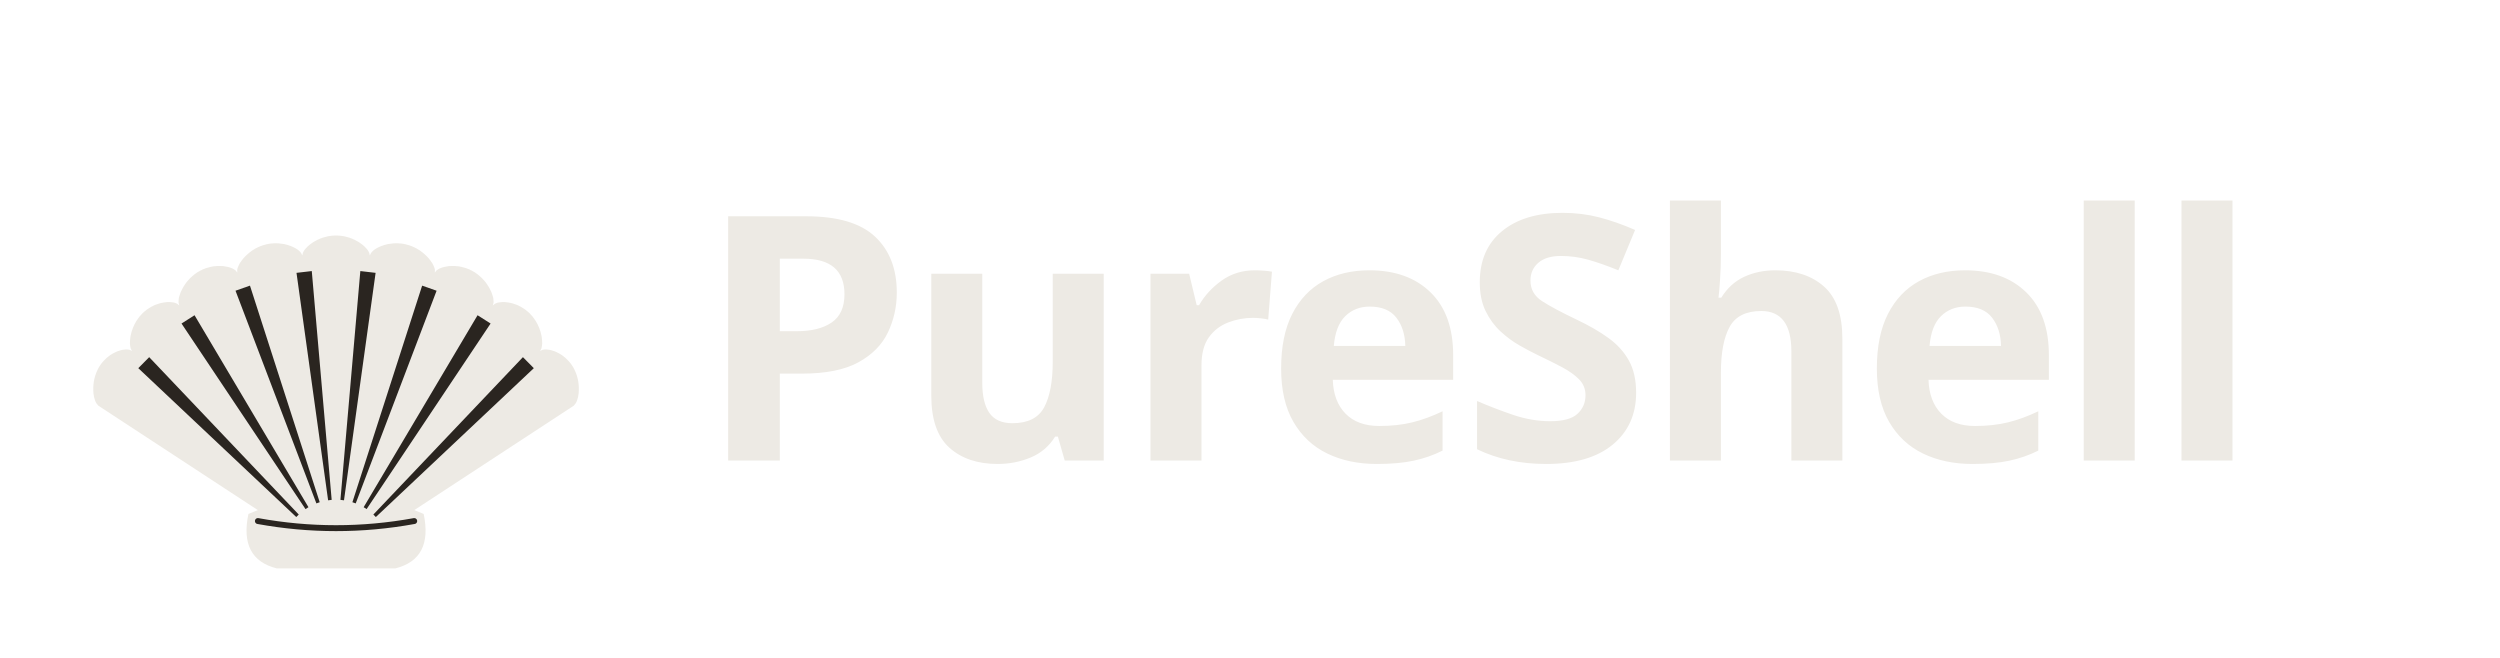
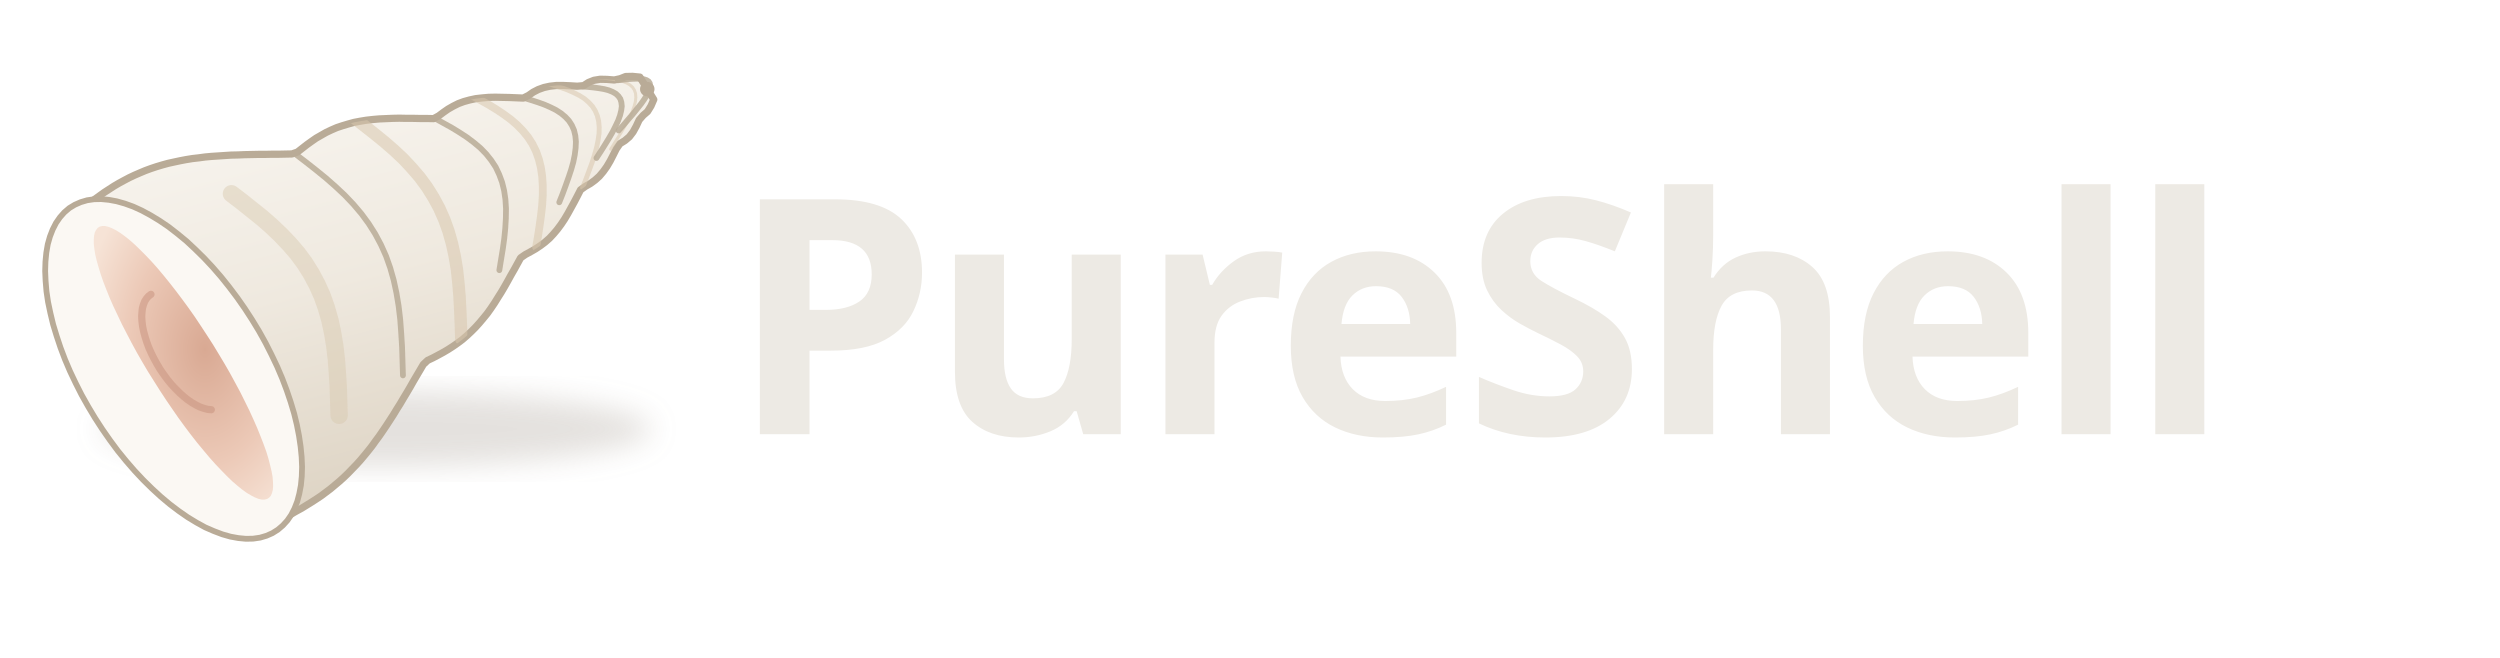
<svg xmlns="http://www.w3.org/2000/svg" viewBox="0 0 760 200" width="760" height="200">
-   <g transform="translate(10 18) scale(0.36)">
-     <path d="M 256.0 424.0 L 456.7 292.6 L 458.2 290.8 L 458.9 289.6 L 459.4 288.5 L 459.7 287.5 L 460.0 286.5 L 460.3 285.5 L 460.5 284.6 L 460.6 283.6 L 460.8 282.7 L 460.9 281.8 L 460.9 281.0 L 461.0 280.1 L 461.0 279.2 L 461.0 278.4 L 461.0 277.5 L 461.0 276.7 L 460.9 275.9 L 460.9 275.1 L 460.8 274.3 L 460.7 273.5 L 460.6 272.7 L 460.5 271.9 L 460.3 271.1 L 460.2 270.4 L 460.0 269.6 L 459.8 268.9 L 459.6 268.1 L 459.4 267.4 L 459.2 266.7 L 458.9 266.0 L 458.7 265.3 L 458.4 264.6 L 458.1 263.9 L 457.8 263.2 L 457.5 262.6 L 457.2 261.9 L 456.9 261.3 L 456.5 260.6 L 456.2 260.0 L 455.8 259.4 L 455.4 258.8 L 455.0 258.2 L 454.6 257.6 L 454.2 257.0 L 453.7 256.5 L 453.3 255.9 L 452.8 255.4 L 452.3 254.8 L 451.8 254.3 L 451.3 253.8 L 450.8 253.3 L 450.3 252.8 L 449.8 252.3 L 449.2 251.8 L 448.6 251.4 L 448.1 250.9 L 447.5 250.5 L 446.9 250.0 L 446.3 249.6 L 445.6 249.2 L 445.0 248.8 L 444.4 248.5 L 443.7 248.1 L 443.0 247.8 L 442.3 247.4 L 441.6 247.1 L 440.9 246.8 L 440.2 246.5 L 439.4 246.3 L 438.6 246.0 L 437.9 245.8 L 437.1 245.6 L 436.2 245.4 L 435.4 245.3 L 434.5 245.2 L 433.5 245.1 L 432.5 245.1 L 431.5 245.2 L 430.3 245.4 L 428.3 246.4 L 429.4 244.3 L 429.7 243.0 L 429.9 241.8 L 430.0 240.7 L 430.1 239.7 L 430.0 238.7 L 430.0 237.7 L 429.9 236.8 L 429.8 235.8 L 429.7 234.9 L 429.6 234.1 L 429.4 233.2 L 429.2 232.4 L 429.0 231.5 L 428.8 230.7 L 428.6 229.9 L 428.3 229.1 L 428.0 228.3 L 427.8 227.6 L 427.5 226.8 L 427.2 226.1 L 426.8 225.3 L 426.5 224.6 L 426.2 223.9 L 425.8 223.2 L 425.4 222.5 L 425.1 221.9 L 424.7 221.2 L 424.3 220.6 L 423.8 219.9 L 423.4 219.3 L 423.0 218.7 L 422.5 218.1 L 422.1 217.5 L 421.6 216.9 L 421.1 216.4 L 420.6 215.8 L 420.1 215.3 L 419.6 214.7 L 419.1 214.2 L 418.5 213.7 L 418.0 213.2 L 417.4 212.8 L 416.8 212.3 L 416.3 211.8 L 415.7 211.4 L 415.1 211.0 L 414.5 210.6 L 413.9 210.2 L 413.2 209.8 L 412.6 209.4 L 411.9 209.0 L 411.3 208.7 L 410.6 208.4 L 410.0 208.0 L 409.3 207.7 L 408.6 207.4 L 407.9 207.2 L 407.2 206.9 L 406.4 206.7 L 405.7 206.4 L 405.0 206.2 L 404.2 206.0 L 403.5 205.8 L 402.7 205.7 L 401.9 205.5 L 401.1 205.4 L 400.3 205.3 L 399.5 205.2 L 398.7 205.1 L 397.8 205.1 L 397.0 205.1 L 396.1 205.1 L 395.2 205.2 L 394.3 205.3 L 393.4 205.4 L 392.4 205.6 L 391.3 206.0 L 390.2 206.5 L 388.4 207.9 L 389.0 205.6 L 389.0 204.3 L 388.9 203.1 L 388.8 202.0 L 388.6 201.0 L 388.3 200.0 L 388.0 199.1 L 387.7 198.2 L 387.4 197.3 L 387.1 196.5 L 386.7 195.7 L 386.3 194.9 L 385.9 194.1 L 385.5 193.3 L 385.1 192.6 L 384.7 191.9 L 384.2 191.2 L 383.8 190.5 L 383.3 189.8 L 382.9 189.2 L 382.4 188.5 L 381.9 187.9 L 381.4 187.3 L 380.9 186.7 L 380.3 186.1 L 379.8 185.5 L 379.2 184.9 L 378.7 184.4 L 378.1 183.9 L 377.6 183.4 L 377.0 182.9 L 376.4 182.4 L 375.8 181.9 L 375.2 181.4 L 374.6 181.0 L 374.0 180.6 L 373.4 180.1 L 372.7 179.7 L 372.1 179.4 L 371.4 179.0 L 370.8 178.6 L 370.1 178.3 L 369.4 178.0 L 368.8 177.6 L 368.1 177.3 L 367.4 177.1 L 366.7 176.8 L 366.0 176.5 L 365.3 176.3 L 364.6 176.1 L 363.8 175.9 L 363.1 175.7 L 362.4 175.5 L 361.6 175.3 L 360.9 175.2 L 360.1 175.0 L 359.4 174.9 L 358.6 174.8 L 357.8 174.8 L 357.1 174.7 L 356.3 174.6 L 355.5 174.6 L 354.7 174.6 L 353.9 174.6 L 353.1 174.6 L 352.3 174.7 L 351.5 174.7 L 350.6 174.8 L 349.8 175.0 L 349.0 175.1 L 348.1 175.3 L 347.3 175.4 L 346.4 175.7 L 345.5 175.9 L 344.6 176.3 L 343.7 176.6 L 342.8 177.1 L 341.8 177.7 L 340.8 178.4 L 339.4 180.2 L 339.5 177.9 L 339.2 176.6 L 338.8 175.5 L 338.4 174.5 L 337.9 173.5 L 337.5 172.7 L 337.0 171.8 L 336.4 171.1 L 335.9 170.3 L 335.4 169.6 L 334.8 168.9 L 334.3 168.2 L 333.7 167.6 L 333.1 166.9 L 332.5 166.3 L 331.9 165.7 L 331.3 165.2 L 330.7 164.6 L 330.1 164.1 L 329.5 163.6 L 328.9 163.1 L 328.2 162.6 L 327.6 162.1 L 326.9 161.6 L 326.3 161.2 L 325.6 160.8 L 324.9 160.4 L 324.3 160.0 L 323.6 159.6 L 322.9 159.3 L 322.2 158.9 L 321.5 158.6 L 320.8 158.3 L 320.1 158.0 L 319.4 157.7 L 318.7 157.5 L 318.0 157.2 L 317.3 157.0 L 316.5 156.8 L 315.8 156.6 L 315.1 156.4 L 314.4 156.2 L 313.6 156.1 L 312.9 155.9 L 312.1 155.8 L 311.4 155.7 L 310.6 155.6 L 309.9 155.6 L 309.1 155.5 L 308.4 155.5 L 307.6 155.4 L 306.8 155.4 L 306.1 155.4 L 305.3 155.5 L 304.5 155.5 L 303.7 155.6 L 303.0 155.7 L 302.2 155.8 L 301.4 155.9 L 300.6 156.0 L 299.8 156.1 L 299.1 156.3 L 298.3 156.5 L 297.5 156.7 L 296.7 156.9 L 295.9 157.2 L 295.1 157.5 L 294.3 157.7 L 293.5 158.1 L 292.7 158.4 L 291.9 158.8 L 291.1 159.2 L 290.3 159.6 L 289.5 160.1 L 288.7 160.6 L 287.9 161.2 L 287.1 161.9 L 286.3 162.7 L 285.5 163.7 L 284.5 165.7 L 284.0 163.5 L 283.4 162.3 L 282.8 161.3 L 282.2 160.5 L 281.5 159.7 L 280.8 159.0 L 280.2 158.3 L 279.5 157.7 L 278.8 157.1 L 278.1 156.5 L 277.4 156.0 L 276.7 155.5 L 276.0 155.0 L 275.3 154.5 L 274.6 154.1 L 273.9 153.7 L 273.1 153.3 L 272.4 152.9 L 271.7 152.5 L 271.0 152.2 L 270.2 151.9 L 269.5 151.5 L 268.8 151.3 L 268.0 151.0 L 267.3 150.7 L 266.5 150.5 L 265.8 150.3 L 265.0 150.1 L 264.3 149.9 L 263.5 149.7 L 262.8 149.5 L 262.0 149.4 L 261.3 149.3 L 260.5 149.2 L 259.8 149.1 L 259.0 149.0 L 258.3 149.0 L 257.5 148.9 L 256.8 148.9 L 256.0 148.9 L 255.2 148.9 L 254.5 148.9 L 253.7 149.0 L 253.0 149.0 L 252.2 149.1 L 251.5 149.2 L 250.7 149.3 L 250.0 149.4 L 249.2 149.5 L 248.5 149.7 L 247.7 149.9 L 247.0 150.1 L 246.2 150.3 L 245.5 150.5 L 244.7 150.7 L 244.0 151.0 L 243.2 151.3 L 242.5 151.5 L 241.8 151.9 L 241.0 152.2 L 240.3 152.5 L 239.6 152.9 L 238.9 153.3 L 238.1 153.7 L 237.4 154.1 L 236.7 154.5 L 236.0 155.0 L 235.3 155.5 L 234.6 156.0 L 233.9 156.5 L 233.2 157.1 L 232.5 157.7 L 231.8 158.3 L 231.2 159.0 L 230.5 159.7 L 229.8 160.5 L 229.2 161.3 L 228.6 162.3 L 228.0 163.5 L 227.5 165.7 L 226.5 163.7 L 225.7 162.7 L 224.9 161.9 L 224.1 161.2 L 223.3 160.6 L 222.5 160.1 L 221.7 159.6 L 220.9 159.2 L 220.1 158.8 L 219.3 158.4 L 218.5 158.1 L 217.7 157.7 L 216.9 157.5 L 216.1 157.2 L 215.3 156.9 L 214.5 156.7 L 213.7 156.5 L 212.9 156.3 L 212.2 156.1 L 211.4 156.0 L 210.6 155.9 L 209.8 155.8 L 209.0 155.7 L 208.3 155.6 L 207.5 155.5 L 206.7 155.5 L 205.9 155.4 L 205.2 155.4 L 204.4 155.4 L 203.6 155.5 L 202.9 155.5 L 202.1 155.6 L 201.4 155.6 L 200.6 155.7 L 199.9 155.8 L 199.1 155.9 L 198.4 156.1 L 197.6 156.2 L 196.9 156.4 L 196.2 156.6 L 195.5 156.8 L 194.7 157.0 L 194.0 157.2 L 193.3 157.5 L 192.6 157.7 L 191.9 158.0 L 191.2 158.3 L 190.5 158.6 L 189.8 158.9 L 189.1 159.3 L 188.4 159.6 L 187.7 160.0 L 187.1 160.4 L 186.4 160.8 L 185.7 161.2 L 185.1 161.6 L 184.4 162.1 L 183.8 162.6 L 183.1 163.1 L 182.5 163.6 L 181.9 164.1 L 181.3 164.6 L 180.7 165.2 L 180.1 165.7 L 179.5 166.3 L 178.9 166.9 L 178.3 167.6 L 177.7 168.2 L 177.2 168.9 L 176.6 169.6 L 176.1 170.3 L 175.6 171.1 L 175.0 171.8 L 174.5 172.7 L 174.1 173.5 L 173.6 174.5 L 173.2 175.5 L 172.8 176.6 L 172.5 177.9 L 172.6 180.2 L 171.2 178.4 L 170.2 177.7 L 169.2 177.1 L 168.3 176.6 L 167.4 176.3 L 166.5 175.9 L 165.6 175.7 L 164.7 175.4 L 163.9 175.3 L 163.0 175.1 L 162.2 175.0 L 161.4 174.8 L 160.5 174.7 L 159.7 174.7 L 158.9 174.6 L 158.1 174.6 L 157.3 174.6 L 156.5 174.6 L 155.7 174.6 L 154.9 174.7 L 154.2 174.8 L 153.4 174.8 L 152.6 174.9 L 151.9 175.0 L 151.1 175.2 L 150.4 175.3 L 149.6 175.5 L 148.9 175.7 L 148.2 175.9 L 147.4 176.1 L 146.7 176.3 L 146.0 176.5 L 145.3 176.8 L 144.6 177.1 L 143.9 177.3 L 143.2 177.6 L 142.6 178.0 L 141.9 178.3 L 141.2 178.6 L 140.6 179.0 L 139.9 179.4 L 139.3 179.7 L 138.6 180.1 L 138.0 180.6 L 137.4 181.0 L 136.8 181.4 L 136.2 181.9 L 135.6 182.4 L 135.0 182.9 L 134.4 183.4 L 133.9 183.9 L 133.3 184.4 L 132.8 184.9 L 132.2 185.5 L 131.7 186.1 L 131.1 186.7 L 130.6 187.3 L 130.1 187.9 L 129.6 188.5 L 129.1 189.2 L 128.7 189.8 L 128.2 190.5 L 127.8 191.2 L 127.3 191.9 L 126.9 192.6 L 126.5 193.3 L 126.1 194.1 L 125.7 194.9 L 125.3 195.7 L 124.9 196.5 L 124.6 197.3 L 124.3 198.2 L 124.0 199.1 L 123.7 200.0 L 123.4 201.0 L 123.2 202.0 L 123.1 203.1 L 123.0 204.3 L 123.0 205.6 L 123.6 207.9 L 121.8 206.5 L 120.7 206.0 L 119.6 205.6 L 118.6 205.4 L 117.7 205.3 L 116.8 205.2 L 115.9 205.1 L 115.0 205.1 L 114.2 205.1 L 113.3 205.1 L 112.5 205.2 L 111.7 205.3 L 110.9 205.4 L 110.1 205.5 L 109.3 205.7 L 108.5 205.8 L 107.8 206.0 L 107.0 206.2 L 106.3 206.4 L 105.6 206.7 L 104.8 206.9 L 104.1 207.2 L 103.4 207.4 L 102.7 207.7 L 102.0 208.0 L 101.4 208.4 L 100.7 208.7 L 100.1 209.0 L 99.4 209.4 L 98.8 209.8 L 98.1 210.2 L 97.5 210.6 L 96.9 211.0 L 96.3 211.4 L 95.7 211.8 L 95.2 212.3 L 94.6 212.8 L 94.0 213.2 L 93.5 213.7 L 92.9 214.2 L 92.4 214.7 L 91.9 215.3 L 91.4 215.8 L 90.9 216.4 L 90.4 216.9 L 89.9 217.5 L 89.5 218.1 L 89.0 218.7 L 88.6 219.3 L 88.2 219.9 L 87.7 220.6 L 87.3 221.2 L 86.9 221.9 L 86.6 222.5 L 86.2 223.2 L 85.8 223.9 L 85.5 224.6 L 85.2 225.3 L 84.8 226.1 L 84.5 226.8 L 84.2 227.6 L 84.0 228.3 L 83.7 229.1 L 83.4 229.9 L 83.2 230.7 L 83.0 231.5 L 82.8 232.4 L 82.6 233.2 L 82.4 234.1 L 82.3 234.9 L 82.2 235.8 L 82.1 236.8 L 82.0 237.7 L 82.0 238.7 L 81.9 239.7 L 82.0 240.7 L 82.1 241.8 L 82.3 243.0 L 82.6 244.3 L 83.7 246.4 L 81.7 245.4 L 80.5 245.2 L 79.5 245.1 L 78.5 245.1 L 77.5 245.2 L 76.6 245.3 L 75.8 245.4 L 74.9 245.6 L 74.1 245.8 L 73.4 246.0 L 72.6 246.3 L 71.8 246.5 L 71.1 246.8 L 70.4 247.1 L 69.7 247.4 L 69.0 247.8 L 68.3 248.1 L 67.6 248.5 L 67.0 248.8 L 66.4 249.2 L 65.7 249.6 L 65.1 250.0 L 64.5 250.5 L 63.9 250.9 L 63.4 251.4 L 62.8 251.8 L 62.2 252.3 L 61.7 252.8 L 61.2 253.3 L 60.7 253.8 L 60.2 254.3 L 59.7 254.8 L 59.2 255.4 L 58.7 255.9 L 58.3 256.5 L 57.8 257.0 L 57.4 257.6 L 57.0 258.2 L 56.6 258.8 L 56.2 259.4 L 55.8 260.0 L 55.5 260.6 L 55.1 261.3 L 54.8 261.9 L 54.5 262.6 L 54.2 263.2 L 53.9 263.9 L 53.6 264.6 L 53.3 265.3 L 53.1 266.0 L 52.8 266.7 L 52.6 267.4 L 52.4 268.1 L 52.2 268.9 L 52.0 269.6 L 51.8 270.4 L 51.7 271.1 L 51.5 271.9 L 51.4 272.7 L 51.3 273.5 L 51.2 274.3 L 51.1 275.1 L 51.1 275.9 L 51.0 276.7 L 51.0 277.5 L 51.0 278.4 L 51.0 279.2 L 51.0 280.1 L 51.1 281.0 L 51.1 281.8 L 51.2 282.7 L 51.4 283.6 L 51.5 284.6 L 51.7 285.5 L 52.0 286.5 L 52.3 287.5 L 52.6 288.5 L 53.1 289.6 L 53.8 290.8 L 55.3 292.6 Z" fill="#edeae4" />
-     <path d="M 182 384 Q 174 422 206 430 L 306 430 Q 338 422 330 384 L 286 366 L 226 366 Z" fill="#edeae4" />
-     <path d="M 287.5 384.5 L 413.8 251.6 Q 418.4 256.2 423.0 260.9 L 289.6 386.6 Z" fill="#2a2520" />
-     <path d="M 279.3 378.3 L 375.5 216.2 Q 381.0 219.7 386.5 223.2 L 281.8 379.9 Z" fill="#2a2520" />
-     <path d="M 269.8 374.1 L 328.7 191.2 Q 334.8 193.4 340.9 195.5 L 272.6 375.1 Z" fill="#2a2520" />
-     <path d="M 259.7 372.1 L 276.5 178.9 Q 282.9 179.6 289.4 180.4 L 262.7 372.5 Z" fill="#2a2520" />
-     <path d="M 249.3 372.5 L 222.6 180.4 Q 229.1 179.6 235.5 178.9 L 252.3 372.1 Z" fill="#2a2520" />
-     <path d="M 239.4 375.1 L 171.1 195.5 Q 177.2 193.4 183.3 191.2 L 242.2 374.1 Z" fill="#2a2520" />
-     <path d="M 230.2 379.9 L 125.5 223.2 Q 131.0 219.7 136.5 216.2 L 232.7 378.3 Z" fill="#2a2520" />
-     <path d="M 222.4 386.6 L 89.0 260.9 Q 93.6 256.2 98.2 251.6 L 224.5 384.5 Z" fill="#2a2520" />
-     <path d="M 190 390 Q 256 402 322 390" fill="none" stroke="#2a2520" stroke-width="5" stroke-linecap="round" />
+   <g transform="translate(0 -28) scale(0.44)">
+     <defs>
+       <linearGradient id="body" x1="0" y1="0" x2="0.35" y2="1">
+         <stop offset="0" stop-color="#fbf9f5" />
+         <stop offset="0.55" stop-color="#efe9df" />
+         <stop offset="1" stop-color="#ddd3c3" />
+       </linearGradient>
+       <radialGradient id="mouth" cx="0.62" cy="0.45" r="0.7">
+         <stop offset="0" stop-color="#d9a993" />
+         <stop offset="0.6" stop-color="#ecc9b7" />
+         <stop offset="1" stop-color="#f6e3d6" />
+       </radialGradient>
+       <filter id="soft" x="-20%" y="-20%" width="140%" height="140%">
+         <feGaussianBlur stdDeviation="10" />
+       </filter>
+     </defs>
+     <ellipse cx="260" cy="360" rx="190" ry="26" fill="#6b5a48" opacity="0.18" filter="url(#soft)" />
+     <path d="M 52.9 211.3 L 56.0 208.7 L 59.2 206.2 L 62.3 203.7 L 65.5 201.3 L 68.8 198.9 L 72.0 196.6 L 75.4 194.4 L 78.8 192.2 L 82.2 190.2 L 85.7 188.3 L 89.3 186.4 L 92.9 184.7 L 96.6 183.1 L 100.4 181.5 L 104.2 180.1 L 108.1 178.8 L 112.1 177.6 L 116.1 176.5 L 120.2 175.6 L 124.4 174.7 L 128.6 173.9 L 132.9 173.2 L 137.3 172.7 L 141.7 172.1 L 146.1 171.7 L 150.6 171.4 L 155.1 171.1 L 159.7 170.8 L 164.3 170.7 L 168.9 170.5 L 173.6 170.4 L 178.3 170.3 L 182.9 170.3 L 187.6 170.2 L 192.3 170.2 L 197.0 170.1 L 201.7 170.0 L 205.5 168.7 L 208.7 166.2 L 211.9 163.7 L 215.1 161.4 L 218.4 159.1 L 221.9 157.1 L 225.4 155.1 L 229.0 153.4 L 232.7 151.8 L 236.6 150.5 L 240.6 149.3 L 244.6 148.2 L 248.8 147.4 L 253.1 146.7 L 257.5 146.2 L 262.0 145.8 L 266.6 145.6 L 271.2 145.4 L 275.9 145.3 L 280.6 145.4 L 285.3 145.4 L 290.1 145.5 L 294.8 145.5 L 299.6 145.6 L 303.1 143.7 L 306.3 141.3 L 309.6 139.0 L 313.1 137.0 L 316.7 135.2 L 320.5 133.8 L 324.5 132.7 L 328.7 131.8 L 333.1 131.3 L 337.6 130.9 L 342.2 130.8 L 347.0 130.9 L 351.8 131.0 L 356.7 131.2 L 361.5 131.4 L 365.1 129.6 L 368.4 127.3 L 371.9 125.5 L 375.8 124.1 L 379.9 123.2 L 384.4 122.7 L 389.0 122.7 L 393.9 122.9 L 398.8 123.2 L 403.2 122.8 L 406.6 120.6 L 410.4 119.1 L 414.7 118.4 L 419.4 118.5 L 424.4 118.9 L 428.5 118.0 L 432.3 116.5 L 437.0 116.4 L 442.1 116.9 L 451.7 132.4 L 449.8 136.8 L 447.4 140.7 L 444.4 143.3 L 441.6 146.5 L 439.6 150.8 L 437.4 154.8 L 434.8 158.2 L 431.7 160.8 L 428.3 162.9 L 425.8 166.5 L 423.7 170.7 L 421.6 174.8 L 419.3 178.7 L 416.8 182.2 L 414.1 185.4 L 411.1 188.1 L 407.8 190.5 L 404.3 192.5 L 401.1 194.8 L 399.0 198.9 L 396.8 203.1 L 394.6 207.1 L 392.4 211.1 L 390.1 215.0 L 387.7 218.6 L 385.1 222.1 L 382.4 225.3 L 379.6 228.3 L 376.5 231.0 L 373.3 233.4 L 370.0 235.6 L 366.5 237.6 L 363.0 239.5 L 359.7 241.8 L 357.5 245.8 L 355.3 249.8 L 353.0 253.8 L 350.8 257.8 L 348.6 261.7 L 346.3 265.6 L 343.9 269.4 L 341.6 273.1 L 339.1 276.8 L 336.6 280.3 L 333.9 283.6 L 331.2 286.8 L 328.4 289.9 L 325.5 292.8 L 322.5 295.6 L 319.5 298.2 L 316.3 300.6 L 313.0 302.9 L 309.6 305.1 L 306.2 307.1 L 302.7 309.0 L 299.1 310.9 L 295.5 312.6 L 292.5 315.4 L 290.2 319.3 L 287.9 323.2 L 285.6 327.1 L 283.4 331.0 L 281.1 334.9 L 278.8 338.7 L 276.5 342.6 L 274.1 346.4 L 271.8 350.2 L 269.4 353.9 L 267.0 357.6 L 264.5 361.3 L 262.1 364.8 L 259.5 368.3 L 257.0 371.8 L 254.4 375.1 L 251.7 378.4 L 249.0 381.6 L 246.2 384.7 L 243.3 387.7 L 240.5 390.6 L 237.5 393.5 L 234.5 396.2 L 231.4 398.8 L 228.3 401.4 L 225.1 403.8 L 221.9 406.2 L 218.6 408.4 L 215.2 410.6 L 211.8 412.7 L 208.4 414.8 L 204.9 416.7 L 201.4 418.7 L 197.8 420.5 L 194.2 422.3 L 190.6 424.1 L 187.0 425.8 L 187.0 425.8 L 182.6 428.1 L 177.9 429.6 L 172.8 430.5 L 167.4 430.7 L 161.7 430.2 L 155.8 429.0 L 149.6 427.2 L 143.3 424.6 L 136.8 421.4 L 130.2 417.6 L 123.5 413.2 L 116.8 408.2 L 110.1 402.6 L 103.5 396.5 L 97.0 389.9 L 90.6 382.9 L 84.5 375.5 L 78.5 367.8 L 72.8 359.7 L 67.4 351.4 L 62.3 342.9 L 57.5 334.2 L 53.2 325.5 L 49.2 316.6 L 45.7 307.8 L 42.7 299.1 L 40.1 290.5 L 38.0 282.1 L 36.4 273.9 L 35.4 265.9 L 34.8 258.3 L 34.8 251.1 L 35.3 244.3 L 36.3 237.9 L 37.9 232.0 L 39.9 226.7 L 42.5 221.9 L 45.5 217.7 L 49.0 214.2 L 52.9 211.3 Z" fill="url(#body)" stroke="#b9ab97" stroke-width="5" stroke-linejoin="round" />
+     <clipPath id="inside">
+       <path d="M 52.9 211.3 L 56.0 208.7 L 59.2 206.2 L 62.3 203.7 L 65.5 201.3 L 68.8 198.9 L 72.0 196.6 L 75.4 194.4 L 78.8 192.2 L 82.2 190.2 L 85.7 188.3 L 89.3 186.4 L 92.9 184.7 L 96.6 183.1 L 100.4 181.5 L 104.2 180.1 L 108.1 178.8 L 112.1 177.6 L 116.1 176.5 L 120.2 175.6 L 124.4 174.7 L 128.6 173.9 L 132.9 173.2 L 137.3 172.7 L 141.7 172.1 L 146.1 171.7 L 150.6 171.4 L 155.1 171.1 L 159.7 170.8 L 164.3 170.7 L 168.9 170.5 L 173.6 170.4 L 178.3 170.3 L 182.9 170.3 L 187.6 170.2 L 192.3 170.2 L 197.0 170.1 L 201.7 170.0 L 205.5 168.7 L 208.7 166.2 L 211.9 163.7 L 215.1 161.4 L 218.4 159.1 L 221.9 157.1 L 225.4 155.1 L 229.0 153.4 L 232.7 151.8 L 236.6 150.5 L 240.6 149.3 L 244.6 148.2 L 248.8 147.4 L 253.1 146.7 L 257.5 146.2 L 262.0 145.8 L 266.6 145.6 L 271.2 145.4 L 275.9 145.3 L 280.6 145.4 L 285.3 145.4 L 290.1 145.5 L 294.8 145.5 L 299.6 145.6 L 303.1 143.7 L 306.3 141.3 L 309.6 139.0 L 313.1 137.0 L 316.7 135.2 L 320.5 133.8 L 324.5 132.7 L 328.7 131.8 L 333.1 131.3 L 337.6 130.9 L 342.2 130.8 L 347.0 130.9 L 351.8 131.0 L 356.7 131.2 L 361.5 131.4 L 365.1 129.6 L 368.4 127.3 L 371.9 125.5 L 375.8 124.1 L 379.9 123.2 L 384.4 122.7 L 389.0 122.7 L 393.9 122.9 L 398.8 123.2 L 403.2 122.8 L 406.6 120.6 L 410.4 119.1 L 414.7 118.4 L 419.4 118.5 L 424.4 118.9 L 428.5 118.0 L 432.3 116.5 L 437.0 116.4 L 442.1 116.9 L 451.7 132.4 L 449.8 136.8 L 447.4 140.7 L 444.4 143.3 L 441.6 146.5 L 439.6 150.8 L 437.4 154.8 L 434.8 158.2 L 431.7 160.8 L 428.3 162.9 L 425.8 166.5 L 423.7 170.7 L 421.6 174.8 L 419.3 178.7 L 416.8 182.2 L 414.1 185.4 L 411.1 188.1 L 407.8 190.5 L 404.3 192.5 L 401.1 194.8 L 399.0 198.9 L 396.8 203.1 L 394.6 207.1 L 392.4 211.1 L 390.1 215.0 L 387.7 218.6 L 385.1 222.1 L 382.4 225.3 L 379.6 228.3 L 376.5 231.0 L 373.3 233.4 L 370.0 235.6 L 366.5 237.6 L 363.0 239.5 L 359.7 241.8 L 357.5 245.8 L 355.3 249.8 L 353.0 253.8 L 350.8 257.8 L 348.6 261.7 L 346.3 265.6 L 343.9 269.4 L 341.6 273.1 L 339.1 276.8 L 336.6 280.3 L 333.9 283.6 L 331.2 286.8 L 328.4 289.9 L 325.5 292.8 L 322.5 295.6 L 319.5 298.2 L 316.3 300.6 L 313.0 302.9 L 309.6 305.1 L 306.2 307.1 L 302.7 309.0 L 299.1 310.9 L 295.5 312.6 L 292.5 315.4 L 290.2 319.3 L 287.9 323.2 L 285.6 327.1 L 283.4 331.0 L 281.1 334.9 L 278.8 338.7 L 276.5 342.6 L 274.1 346.4 L 271.8 350.2 L 269.4 353.9 L 267.0 357.6 L 264.5 361.3 L 262.1 364.8 L 259.5 368.3 L 257.0 371.8 L 254.4 375.1 L 251.7 378.4 L 249.0 381.6 L 246.2 384.7 L 243.3 387.7 L 240.5 390.6 L 237.5 393.5 L 234.5 396.2 L 231.4 398.8 L 228.3 401.4 L 225.1 403.8 L 221.9 406.2 L 218.6 408.4 L 215.2 410.6 L 211.8 412.7 L 208.4 414.8 L 204.9 416.7 L 201.4 418.7 L 197.8 420.5 L 194.2 422.3 L 190.6 424.1 L 187.0 425.8 L 187.0 425.8 L 182.6 428.1 L 177.9 429.6 L 172.8 430.5 L 167.4 430.7 L 161.7 430.2 L 155.8 429.0 L 149.6 427.2 L 143.3 424.6 L 136.8 421.4 L 130.2 417.6 L 123.5 413.2 L 116.8 408.2 L 110.1 402.6 L 103.5 396.5 L 97.0 389.9 L 90.6 382.9 L 84.5 375.5 L 78.5 367.8 L 72.8 359.7 L 67.4 351.4 L 62.3 342.9 L 57.5 334.2 L 53.2 325.5 L 49.2 316.6 L 45.7 307.8 L 42.7 299.1 L 40.1 290.5 L 38.0 282.1 L 36.4 273.9 L 35.4 265.9 L 34.8 258.3 L 34.8 251.1 L 35.3 244.3 L 36.3 237.9 L 37.9 232.0 L 39.9 226.7 L 42.5 221.9 L 45.5 217.7 L 49.0 214.2 L 52.9 211.3 Z" />
+     </clipPath>
+     <g clip-path="url(#inside)">
+       <path d="M 244.3 144.8 L 251.4 150.3 L 258.5 155.9 L 265.4 161.5 L 272.1 167.3 L 278.5 173.3 L 284.4 179.6 L 290.0 186.1 L 295.0 192.9 L 299.5 200.1 L 303.5 207.5 L 307.0 215.4 L 309.9 223.5 L 312.3 232.0 L 314.2 240.8 L 315.7 249.8 L 316.7 259.1 L 317.5 268.6 L 318.0 278.3 L 318.4 288.0 L 318.7 297.8" fill="none" stroke="#d8c7ad" stroke-width="8.6" stroke-linecap="round" opacity="0.55" />
+       <path d="M 326.2 129.7 L 331.9 132.8 L 337.5 135.9 L 342.9 139.2 L 348.0 142.6 L 352.9 146.2 L 357.3 150.0 L 361.3 154.1 L 364.9 158.5 L 367.9 163.2 L 370.4 168.3 L 372.3 173.7 L 373.7 179.4 L 374.6 185.5 L 375.0 191.9 L 375.0 198.5 L 374.6 205.4 L 373.8 212.5 L 372.8 219.7 L 371.7 227.0 L 370.4 234.4" fill="none" stroke="#d8c7ad" stroke-width="5.4" stroke-linecap="round" opacity="0.55" />
+       <path d="M 378.8 121.4 L 383.4 122.8 L 388.0 124.3 L 392.4 125.9 L 396.5 127.7 L 400.3 129.6 L 403.8 131.8 L 406.7 134.3 L 409.3 137.1 L 411.2 140.1 L 412.7 143.6 L 413.6 147.3 L 414.0 151.4 L 413.9 155.9 L 413.2 160.6 L 412.2 165.6 L 410.7 170.8 L 409.0 176.2 L 406.9 181.8 L 404.8 187.5 L 402.5 193.3" fill="none" stroke="#d8c7ad" stroke-width="3.4" stroke-linecap="round" opacity="0.55" />
+       <path d="M 412.2 117.3 L 416.1 117.6 L 420.0 118.0 L 423.7 118.5 L 427.1 119.1 L 430.2 119.9 L 433.0 121.0 L 435.2 122.3 L 437.1 124.0 L 438.3 125.9 L 439.1 128.2 L 439.3 130.9 L 439.0 133.9 L 438.1 137.2 L 436.8 140.8 L 435.1 144.6 L 432.9 148.8 L 430.4 153.1 L 427.7 157.5 L 424.8 162.1 L 421.9 166.7" fill="none" stroke="#d8c7ad" stroke-width="2.1" stroke-linecap="round" opacity="0.55" />
+       <path d="M 159.9 197.5 L 167.1 203.0 L 174.1 208.6 L 181.1 214.2 L 187.7 220.0 L 194.1 226.1 L 200.0 232.3 L 205.6 238.8 L 210.6 245.6 L 215.1 252.8 L 219.1 260.3 L 222.6 268.1 L 225.5 276.3 L 227.9 284.7 L 229.8 293.5 L 231.3 302.6 L 232.4 311.9 L 233.1 321.4 L 233.7 331.0 L 234.0 340.8 L 234.3 350.6" fill="none" stroke="#d8c7ad" stroke-width="12" stroke-linecap="round" opacity="0.45" />
+     </g>
+     <path d="M 204.0 170.0 L 211.2 175.5 L 218.2 181.0 L 225.2 186.7 L 231.8 192.5 L 238.2 198.5 L 244.1 204.7 L 249.7 211.3 L 254.7 218.1 L 259.2 225.2 L 263.2 232.7 L 266.7 240.5 L 269.6 248.7 L 272.0 257.2 L 273.9 266.0 L 275.4 275.0 L 276.5 284.3 L 277.2 293.8 L 277.8 303.5 L 278.1 313.2 L 278.4 323.0" fill="none" stroke="#b9ab97" stroke-width="4" stroke-linecap="round" opacity="0.85" />
+     <path d="M 300.8 145.6 L 306.4 148.7 L 312.0 151.8 L 317.4 155.1 L 322.6 158.5 L 327.4 162.1 L 331.9 165.9 L 335.9 170.0 L 339.4 174.4 L 342.5 179.1 L 344.9 184.2 L 346.9 189.6 L 348.3 195.3 L 349.2 201.4 L 349.6 207.8 L 349.5 214.4 L 349.1 221.3 L 348.4 228.4 L 347.4 235.6 L 346.2 242.9 L 345.0 250.3" fill="none" stroke="#b9ab97" stroke-width="4" stroke-linecap="round" opacity="0.85" />
+     <path d="M 362.7 131.5 L 367.3 132.9 L 371.9 134.4 L 376.3 136.0 L 380.4 137.8 L 384.2 139.7 L 387.6 141.9 L 390.6 144.4 L 393.1 147.1 L 395.1 150.2 L 396.6 153.6 L 397.5 157.4 L 397.9 161.5 L 397.7 165.9 L 397.1 170.6 L 396.1 175.6 L 394.6 180.9 L 392.8 186.3 L 390.8 191.9 L 388.7 197.6 L 386.4 203.4" fill="none" stroke="#b9ab97" stroke-width="4" stroke-linecap="round" opacity="0.85" />
+     <path d="M 402.5 123.4 L 406.4 123.7 L 410.2 124.1 L 413.9 124.6 L 417.4 125.2 L 420.5 126.0 L 423.2 127.1 L 425.5 128.4 L 427.3 130.1 L 428.6 132.0 L 429.3 134.3 L 429.6 137.0 L 429.2 140.0 L 428.4 143.3 L 427.1 146.9 L 425.3 150.7 L 423.2 154.9 L 420.7 159.2 L 418.0 163.6 L 415.1 168.2 L 412.1 172.8" fill="none" stroke="#b9ab97" stroke-width="4" stroke-linecap="round" opacity="0.85" />
+     <path d="M 426.9 119.1 L 430.4 118.7 L 433.8 118.3 L 437.0 118.1 L 440.0 118.0 L 442.6 118.1 L 444.9 118.4 L 446.7 119.0 L 448.1 119.9 L 448.9 121.1 L 449.2 122.7 L 448.9 124.6 L 448.2 126.9 L 446.9 129.4 L 445.1 132.3 L 442.9 135.4 L 440.2 138.8 L 437.3 142.4 L 434.1 146.1 L 430.8 150.0 L 427.4 153.8" fill="none" stroke="#b9ab97" stroke-width="4" stroke-linecap="round" opacity="0.85" />
+     <path d="M 174.2 284.6 L 179.0 292.5 L 183.5 300.6 L 187.6 308.7 L 191.5 316.9 L 195.0 325.1 L 198.1 333.3 L 200.8 341.3 L 203.2 349.3 L 205.1 357.1 L 206.6 364.8 L 207.7 372.2 L 208.4 379.3 L 208.7 386.2 L 208.5 392.7 L 207.9 398.9 L 206.8 404.7 L 205.4 410.0 L 203.5 414.9 L 201.2 419.4 L 198.5 423.3 L 195.4 426.7 L 192.0 429.6 L 188.2 432.0 L 184.1 433.8 L 179.7 435.1 L 174.9 435.8 L 169.9 435.9 L 164.7 435.4 L 159.2 434.4 L 153.6 432.8 L 147.8 430.6 L 141.8 428.0 L 135.8 424.7 L 129.7 421.0 L 123.5 416.7 L 117.3 412.0 L 111.1 406.8 L 105.0 401.2 L 98.9 395.2 L 92.9 388.8 L 87.1 382.1 L 81.4 375.1 L 76.0 367.8 L 70.7 360.2 L 65.7 352.5 L 60.9 344.5 L 56.4 336.5 L 52.3 328.4 L 48.4 320.2 L 44.9 312.0 L 41.8 303.8 L 39.1 295.7 L 36.7 287.8 L 34.8 279.9 L 33.2 272.3 L 32.1 264.9 L 31.5 257.7 L 31.2 250.9 L 31.4 244.4 L 32.0 238.2 L 33.0 232.4 L 34.5 227.1 L 36.4 222.2 L 38.7 217.7 L 41.4 213.8 L 44.4 210.4 L 47.9 207.4 L 51.7 205.1 L 55.8 203.3 L 60.2 202.0 L 65.0 201.3 L 69.9 201.2 L 75.2 201.7 L 80.6 202.7 L 86.3 204.3 L 92.1 206.4 L 98.0 209.1 L 104.1 212.4 L 110.2 216.1 L 116.4 220.3 L 122.6 225.1 L 128.8 230.2 L 134.9 235.9 L 141.0 241.9 L 146.9 248.2 L 152.8 255.0 L 158.4 262.0 L 163.9 269.3 L 169.2 276.9 L 174.2 284.6 Z" fill="#fbf8f3" stroke="#b9ab97" stroke-width="4" />
+     <path d="M 147.1 301.6 L 151.1 308.2 L 155.0 314.7 L 158.8 321.3 L 162.4 327.9 L 165.9 334.4 L 169.1 340.8 L 172.2 347.1 L 175.0 353.2 L 177.6 359.1 L 179.9 364.8 L 182.0 370.2 L 183.9 375.4 L 185.4 380.3 L 186.6 384.9 L 187.6 389.1 L 188.3 392.9 L 188.6 396.4 L 188.7 399.5 L 188.5 402.1 L 187.9 404.4 L 187.1 406.2 L 185.9 407.5 L 184.5 408.4 L 182.8 408.8 L 180.8 408.8 L 178.6 408.3 L 176.1 407.3 L 173.4 405.9 L 170.4 404.1 L 167.2 401.8 L 163.9 399.1 L 160.3 396.0 L 156.6 392.4 L 152.8 388.5 L 148.8 384.3 L 144.7 379.7 L 140.5 374.7 L 136.2 369.5 L 131.9 364.0 L 127.6 358.3 L 123.3 352.4 L 119.0 346.2 L 114.7 339.9 L 110.5 333.5 L 106.4 327.0 L 102.3 320.5 L 98.4 313.9 L 94.6 307.3 L 91.0 300.7 L 87.6 294.2 L 84.3 287.8 L 81.3 281.5 L 78.4 275.4 L 75.8 269.5 L 73.5 263.8 L 71.4 258.4 L 69.6 253.2 L 68.1 248.3 L 66.8 243.7 L 65.8 239.5 L 65.2 235.7 L 64.8 232.2 L 64.8 229.1 L 65.0 226.5 L 65.5 224.2 L 66.4 222.5 L 67.5 221.1 L 68.9 220.2 L 70.6 219.8 L 72.6 219.8 L 74.8 220.3 L 77.3 221.3 L 80.1 222.7 L 83.0 224.5 L 86.2 226.8 L 89.6 229.5 L 93.1 232.6 L 96.8 236.2 L 100.7 240.1 L 104.7 244.3 L 108.8 248.9 L 113.0 253.9 L 117.2 259.1 L 121.5 264.6 L 125.8 270.3 L 130.2 276.3 L 134.5 282.4 L 138.7 288.7 L 142.9 295.1 L 147.1 301.6 Z" fill="url(#mouth)" />
+     <path d="M 146.0 346.7 L 143.6 346.5 L 141.0 345.8 L 138.3 344.9 L 135.5 343.5 L 132.7 341.9 L 129.8 339.9 L 126.9 337.6 L 124.0 335.0 L 121.2 332.2 L 118.4 329.2 L 115.7 325.9 L 113.2 322.5 L 110.7 318.9 L 108.5 315.2 L 106.4 311.4 L 104.5 307.6 L 102.8 303.8 L 101.4 300.0 L 100.2 296.2 L 99.2 292.5 L 98.5 289.0 L 98.1 285.6 L 97.9 282.4 L 98.1 279.3 L 98.4 276.6 L 99.1 274.1 L 100.0 271.8 L 101.2 269.9 L 102.6 268.3 L 104.3 267.0" fill="none" stroke="#c9947f" stroke-width="5" stroke-linecap="round" opacity="0.55" />
+     <circle cx="447.2" cy="125.2" r="5" fill="#b9ab97" />
  </g>
-   <text x="212" y="140" font-family="Google Sans Flex" font-size="104" font-weight="600" letter-spacing="-2" fill="#edeae4">PureShell</text>
+   <text x="222" y="132" font-family="Google Sans Flex" font-size="100" font-weight="600" letter-spacing="-2" fill="#edeae4">PureShell</text>
</svg>
